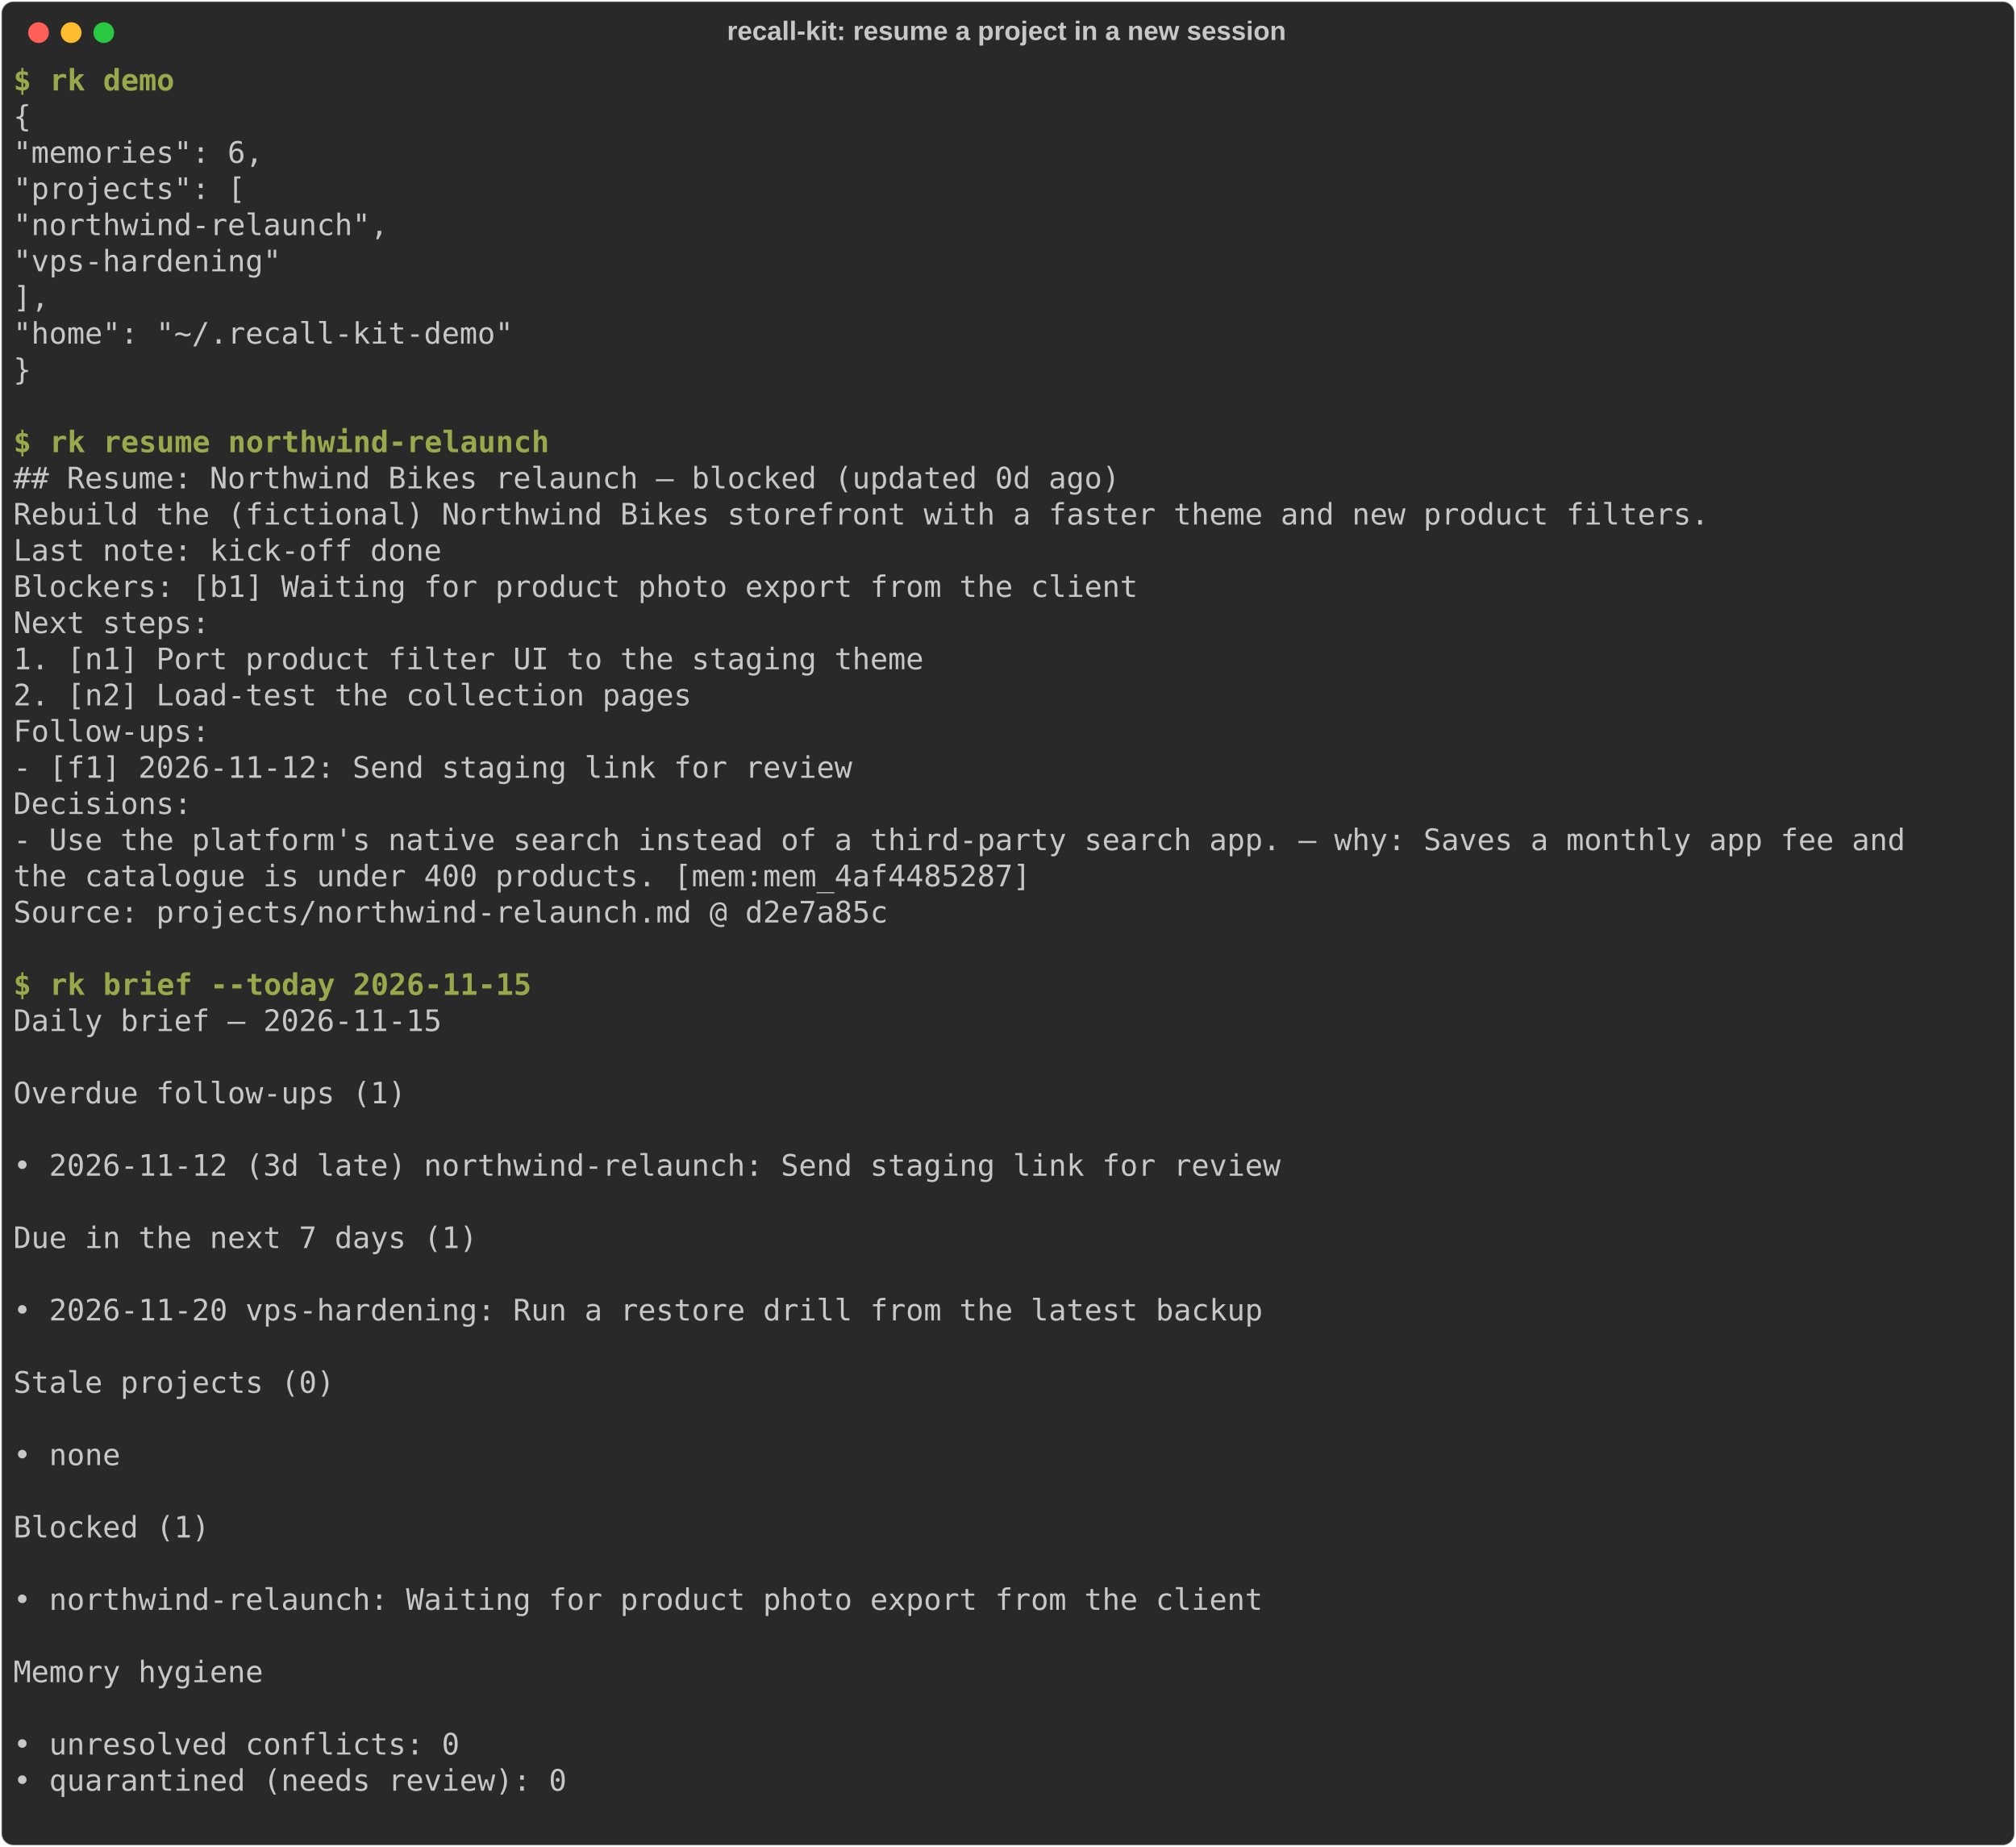
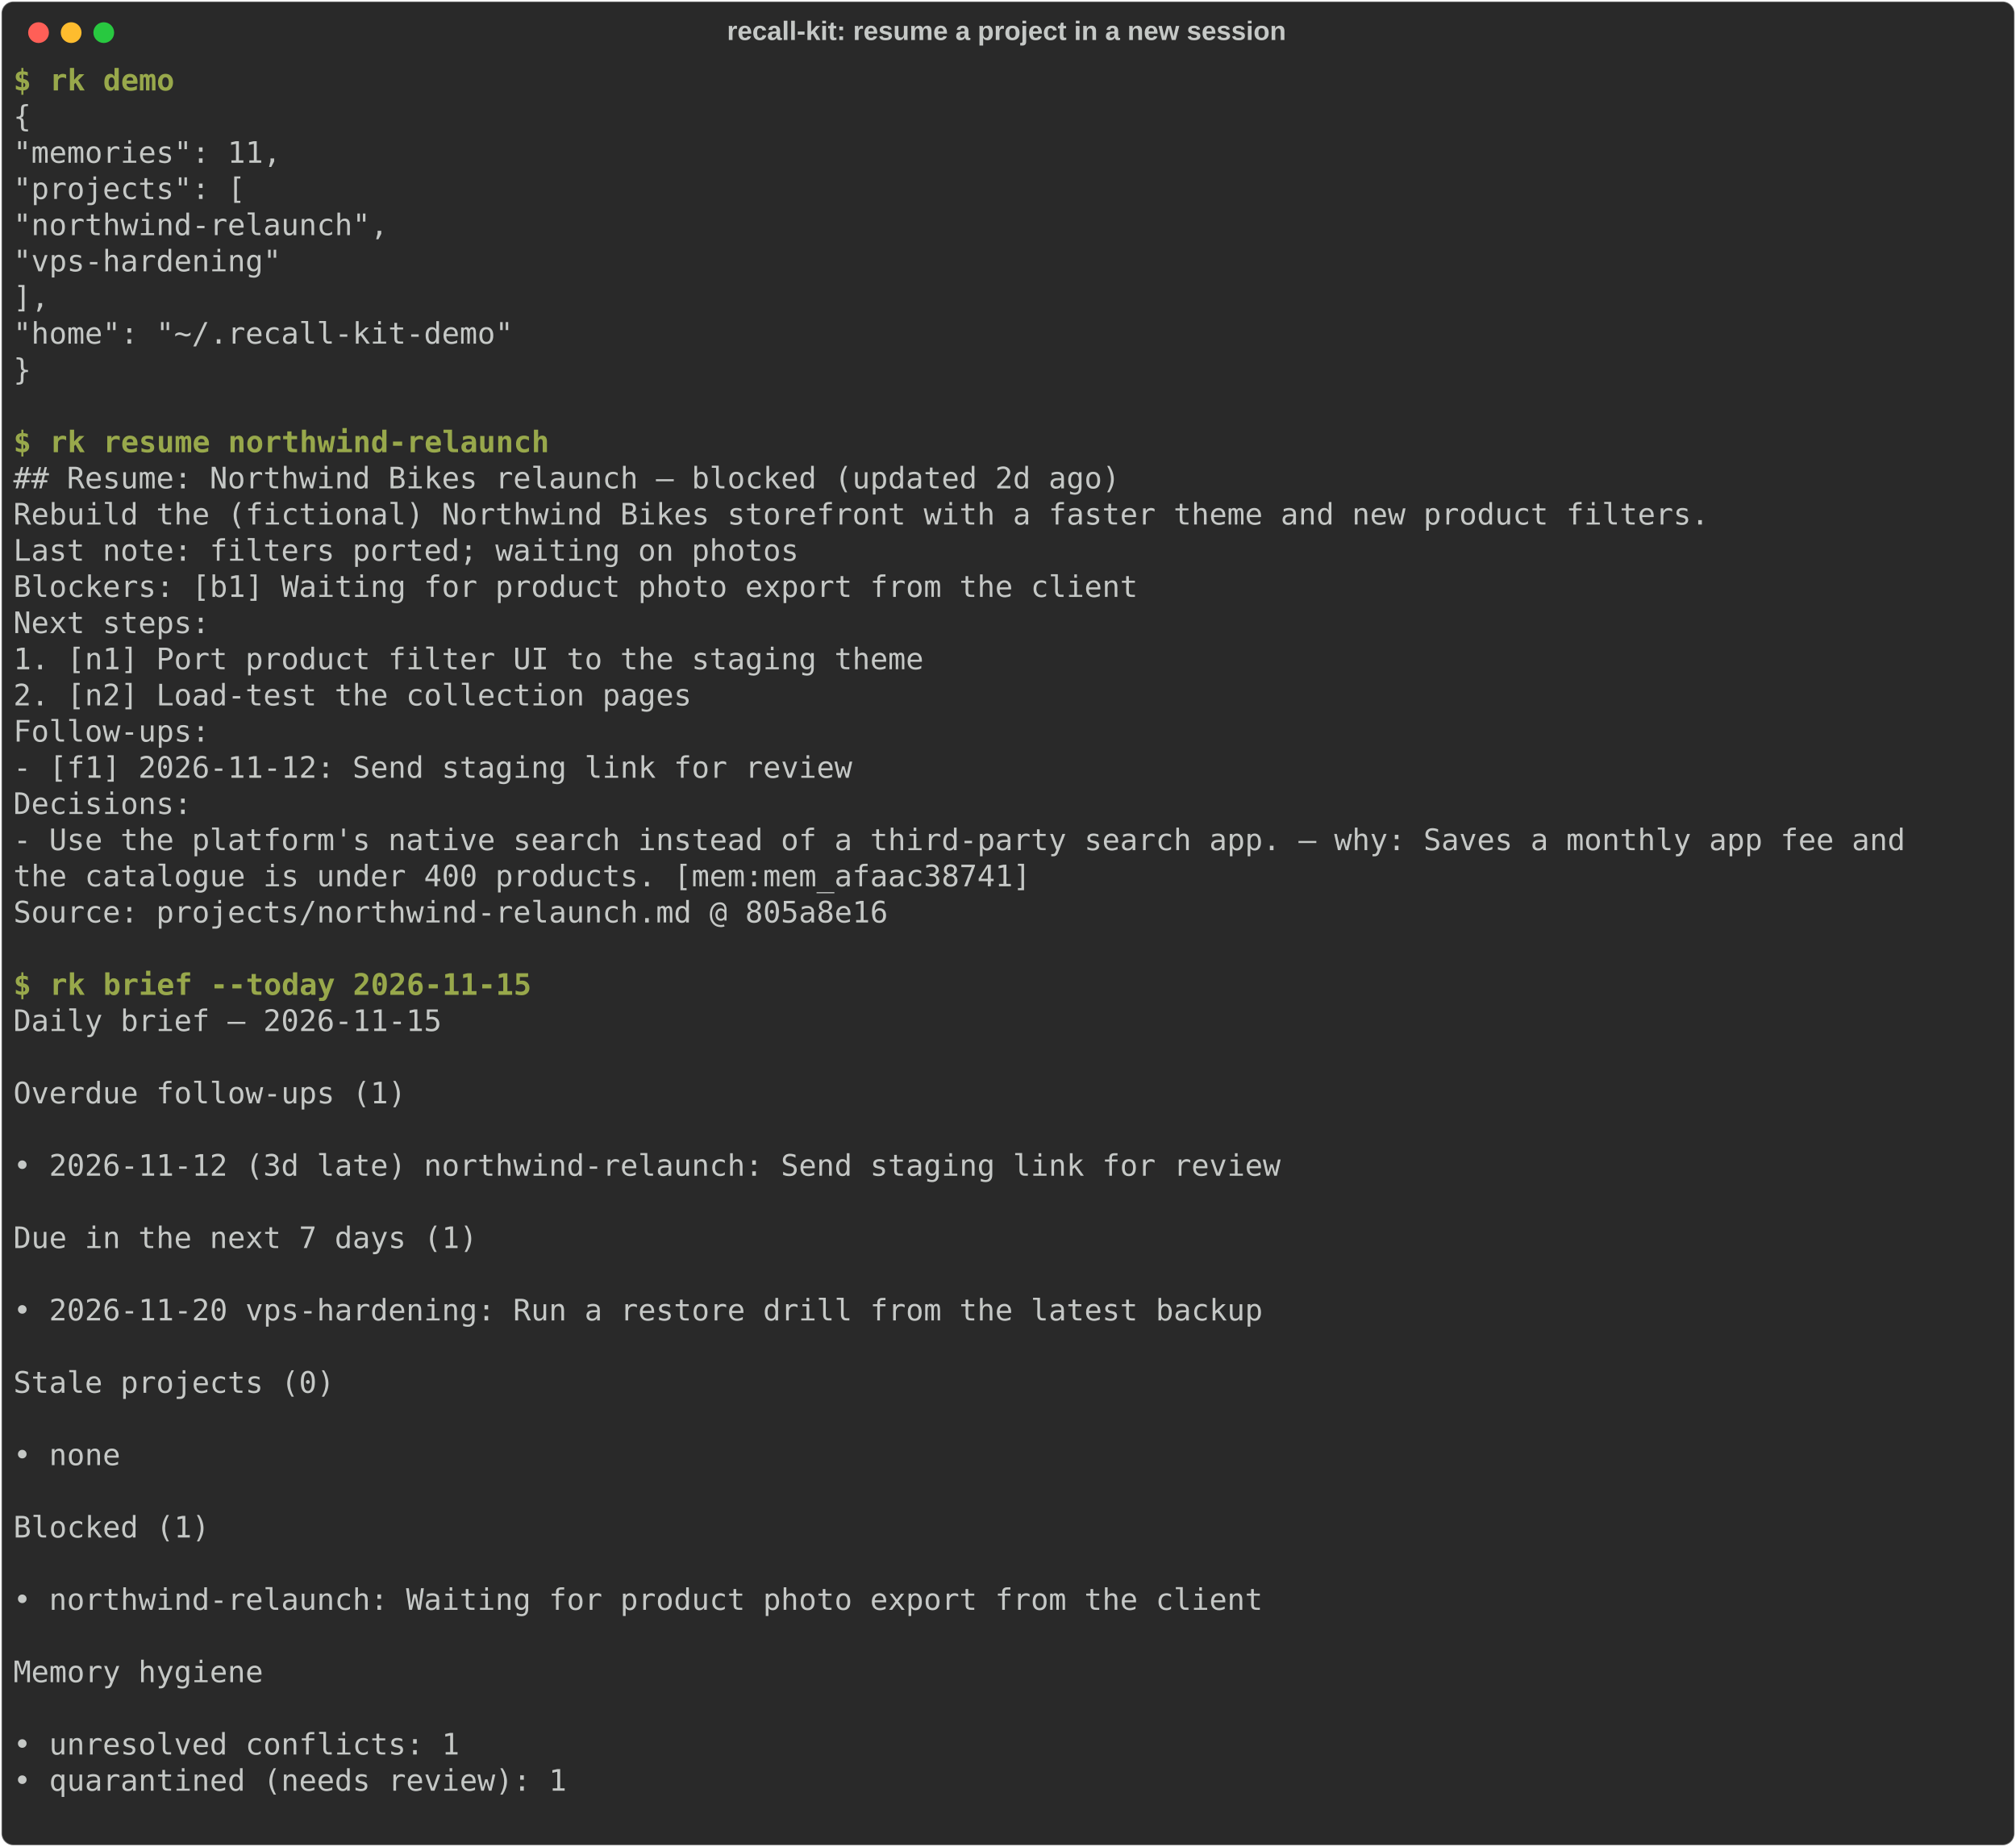
<svg xmlns="http://www.w3.org/2000/svg" class="rich-terminal" viewBox="0 0 1360 1245.6">
  <style>

    @font-face {
        font-family: "Fira Code";
        src: local("FiraCode-Regular"),
                url("https://cdnjs.cloudflare.com/ajax/libs/firacode/6.2.0/woff2/FiraCode-Regular.woff2") format("woff2"),
                url("https://cdnjs.cloudflare.com/ajax/libs/firacode/6.2.0/woff/FiraCode-Regular.woff") format("woff");
        font-style: normal;
        font-weight: 400;
    }
    @font-face {
        font-family: "Fira Code";
        src: local("FiraCode-Bold"),
                url("https://cdnjs.cloudflare.com/ajax/libs/firacode/6.2.0/woff2/FiraCode-Bold.woff2") format("woff2"),
                url("https://cdnjs.cloudflare.com/ajax/libs/firacode/6.2.0/woff/FiraCode-Bold.woff") format("woff");
        font-style: bold;
        font-weight: 700;
    }

-     .terminal-2754872923-matrix {
+     .terminal-487329419-matrix {
        font-family: Fira Code, monospace;
        font-size: 20px;
        line-height: 24.4px;
        font-variant-east-asian: full-width;
    }

-     .terminal-2754872923-title {
+     .terminal-487329419-title {
        font-size: 18px;
        font-weight: bold;
        font-family: arial;
    }

-     .terminal-2754872923-r1 { fill: #98a84b;font-weight: bold }
- .terminal-2754872923-r2 { fill: #c5c8c6 }
+     .terminal-487329419-r1 { fill: #98a84b;font-weight: bold }
+ .terminal-487329419-r2 { fill: #c5c8c6 }
    </style>
  <defs>
-     <clipPath id="terminal-2754872923-clip-terminal">
+     <clipPath id="terminal-487329419-clip-terminal">
      <rect x="0" y="0" width="1341.0" height="1194.6" />
    </clipPath>
-     <clipPath id="terminal-2754872923-line-0">
+     <clipPath id="terminal-487329419-line-0">
      <rect x="0" y="1.5" width="1342" height="24.65" />
    </clipPath>
-     <clipPath id="terminal-2754872923-line-1">
+     <clipPath id="terminal-487329419-line-1">
      <rect x="0" y="25.9" width="1342" height="24.65" />
    </clipPath>
-     <clipPath id="terminal-2754872923-line-2">
+     <clipPath id="terminal-487329419-line-2">
      <rect x="0" y="50.3" width="1342" height="24.65" />
    </clipPath>
-     <clipPath id="terminal-2754872923-line-3">
+     <clipPath id="terminal-487329419-line-3">
      <rect x="0" y="74.7" width="1342" height="24.65" />
    </clipPath>
-     <clipPath id="terminal-2754872923-line-4">
+     <clipPath id="terminal-487329419-line-4">
      <rect x="0" y="99.1" width="1342" height="24.65" />
    </clipPath>
-     <clipPath id="terminal-2754872923-line-5">
+     <clipPath id="terminal-487329419-line-5">
      <rect x="0" y="123.5" width="1342" height="24.65" />
    </clipPath>
-     <clipPath id="terminal-2754872923-line-6">
+     <clipPath id="terminal-487329419-line-6">
      <rect x="0" y="147.9" width="1342" height="24.65" />
    </clipPath>
-     <clipPath id="terminal-2754872923-line-7">
+     <clipPath id="terminal-487329419-line-7">
      <rect x="0" y="172.3" width="1342" height="24.65" />
    </clipPath>
-     <clipPath id="terminal-2754872923-line-8">
+     <clipPath id="terminal-487329419-line-8">
      <rect x="0" y="196.7" width="1342" height="24.65" />
    </clipPath>
-     <clipPath id="terminal-2754872923-line-9">
+     <clipPath id="terminal-487329419-line-9">
      <rect x="0" y="221.1" width="1342" height="24.65" />
    </clipPath>
-     <clipPath id="terminal-2754872923-line-10">
+     <clipPath id="terminal-487329419-line-10">
      <rect x="0" y="245.5" width="1342" height="24.65" />
    </clipPath>
-     <clipPath id="terminal-2754872923-line-11">
+     <clipPath id="terminal-487329419-line-11">
      <rect x="0" y="269.9" width="1342" height="24.65" />
    </clipPath>
-     <clipPath id="terminal-2754872923-line-12">
+     <clipPath id="terminal-487329419-line-12">
      <rect x="0" y="294.3" width="1342" height="24.65" />
    </clipPath>
-     <clipPath id="terminal-2754872923-line-13">
+     <clipPath id="terminal-487329419-line-13">
      <rect x="0" y="318.7" width="1342" height="24.65" />
    </clipPath>
-     <clipPath id="terminal-2754872923-line-14">
+     <clipPath id="terminal-487329419-line-14">
      <rect x="0" y="343.1" width="1342" height="24.65" />
    </clipPath>
-     <clipPath id="terminal-2754872923-line-15">
+     <clipPath id="terminal-487329419-line-15">
      <rect x="0" y="367.5" width="1342" height="24.65" />
    </clipPath>
-     <clipPath id="terminal-2754872923-line-16">
+     <clipPath id="terminal-487329419-line-16">
      <rect x="0" y="391.9" width="1342" height="24.65" />
    </clipPath>
-     <clipPath id="terminal-2754872923-line-17">
+     <clipPath id="terminal-487329419-line-17">
      <rect x="0" y="416.3" width="1342" height="24.65" />
    </clipPath>
-     <clipPath id="terminal-2754872923-line-18">
+     <clipPath id="terminal-487329419-line-18">
      <rect x="0" y="440.7" width="1342" height="24.65" />
    </clipPath>
-     <clipPath id="terminal-2754872923-line-19">
+     <clipPath id="terminal-487329419-line-19">
      <rect x="0" y="465.1" width="1342" height="24.65" />
    </clipPath>
-     <clipPath id="terminal-2754872923-line-20">
+     <clipPath id="terminal-487329419-line-20">
      <rect x="0" y="489.5" width="1342" height="24.65" />
    </clipPath>
-     <clipPath id="terminal-2754872923-line-21">
+     <clipPath id="terminal-487329419-line-21">
      <rect x="0" y="513.9" width="1342" height="24.65" />
    </clipPath>
-     <clipPath id="terminal-2754872923-line-22">
+     <clipPath id="terminal-487329419-line-22">
      <rect x="0" y="538.3" width="1342" height="24.65" />
    </clipPath>
-     <clipPath id="terminal-2754872923-line-23">
+     <clipPath id="terminal-487329419-line-23">
      <rect x="0" y="562.7" width="1342" height="24.65" />
    </clipPath>
-     <clipPath id="terminal-2754872923-line-24">
+     <clipPath id="terminal-487329419-line-24">
      <rect x="0" y="587.1" width="1342" height="24.65" />
    </clipPath>
-     <clipPath id="terminal-2754872923-line-25">
+     <clipPath id="terminal-487329419-line-25">
      <rect x="0" y="611.5" width="1342" height="24.65" />
    </clipPath>
-     <clipPath id="terminal-2754872923-line-26">
+     <clipPath id="terminal-487329419-line-26">
      <rect x="0" y="635.9" width="1342" height="24.65" />
    </clipPath>
-     <clipPath id="terminal-2754872923-line-27">
+     <clipPath id="terminal-487329419-line-27">
      <rect x="0" y="660.3" width="1342" height="24.65" />
    </clipPath>
-     <clipPath id="terminal-2754872923-line-28">
+     <clipPath id="terminal-487329419-line-28">
      <rect x="0" y="684.7" width="1342" height="24.65" />
    </clipPath>
-     <clipPath id="terminal-2754872923-line-29">
+     <clipPath id="terminal-487329419-line-29">
      <rect x="0" y="709.1" width="1342" height="24.65" />
    </clipPath>
-     <clipPath id="terminal-2754872923-line-30">
+     <clipPath id="terminal-487329419-line-30">
      <rect x="0" y="733.5" width="1342" height="24.65" />
    </clipPath>
-     <clipPath id="terminal-2754872923-line-31">
+     <clipPath id="terminal-487329419-line-31">
      <rect x="0" y="757.9" width="1342" height="24.65" />
    </clipPath>
-     <clipPath id="terminal-2754872923-line-32">
+     <clipPath id="terminal-487329419-line-32">
      <rect x="0" y="782.3" width="1342" height="24.65" />
    </clipPath>
-     <clipPath id="terminal-2754872923-line-33">
+     <clipPath id="terminal-487329419-line-33">
      <rect x="0" y="806.7" width="1342" height="24.65" />
    </clipPath>
-     <clipPath id="terminal-2754872923-line-34">
+     <clipPath id="terminal-487329419-line-34">
      <rect x="0" y="831.1" width="1342" height="24.65" />
    </clipPath>
-     <clipPath id="terminal-2754872923-line-35">
+     <clipPath id="terminal-487329419-line-35">
      <rect x="0" y="855.5" width="1342" height="24.65" />
    </clipPath>
-     <clipPath id="terminal-2754872923-line-36">
+     <clipPath id="terminal-487329419-line-36">
      <rect x="0" y="879.9" width="1342" height="24.65" />
    </clipPath>
-     <clipPath id="terminal-2754872923-line-37">
+     <clipPath id="terminal-487329419-line-37">
      <rect x="0" y="904.3" width="1342" height="24.65" />
    </clipPath>
-     <clipPath id="terminal-2754872923-line-38">
+     <clipPath id="terminal-487329419-line-38">
      <rect x="0" y="928.7" width="1342" height="24.65" />
    </clipPath>
-     <clipPath id="terminal-2754872923-line-39">
+     <clipPath id="terminal-487329419-line-39">
      <rect x="0" y="953.1" width="1342" height="24.65" />
    </clipPath>
-     <clipPath id="terminal-2754872923-line-40">
+     <clipPath id="terminal-487329419-line-40">
      <rect x="0" y="977.5" width="1342" height="24.65" />
    </clipPath>
-     <clipPath id="terminal-2754872923-line-41">
+     <clipPath id="terminal-487329419-line-41">
      <rect x="0" y="1001.9" width="1342" height="24.65" />
    </clipPath>
-     <clipPath id="terminal-2754872923-line-42">
+     <clipPath id="terminal-487329419-line-42">
      <rect x="0" y="1026.3" width="1342" height="24.65" />
    </clipPath>
-     <clipPath id="terminal-2754872923-line-43">
+     <clipPath id="terminal-487329419-line-43">
      <rect x="0" y="1050.7" width="1342" height="24.65" />
    </clipPath>
-     <clipPath id="terminal-2754872923-line-44">
+     <clipPath id="terminal-487329419-line-44">
      <rect x="0" y="1075.1" width="1342" height="24.65" />
    </clipPath>
-     <clipPath id="terminal-2754872923-line-45">
+     <clipPath id="terminal-487329419-line-45">
      <rect x="0" y="1099.5" width="1342" height="24.65" />
    </clipPath>
-     <clipPath id="terminal-2754872923-line-46">
+     <clipPath id="terminal-487329419-line-46">
      <rect x="0" y="1123.9" width="1342" height="24.65" />
    </clipPath>
-     <clipPath id="terminal-2754872923-line-47">
+     <clipPath id="terminal-487329419-line-47">
      <rect x="0" y="1148.3" width="1342" height="24.65" />
    </clipPath>
  </defs>
  <rect fill="#292929" stroke="rgba(255,255,255,0.35)" stroke-width="1" x="1" y="1" width="1358" height="1243.6" rx="8" />
-   <text class="terminal-2754872923-title" fill="#c5c8c6" text-anchor="middle" x="679" y="27">recall-kit: resume a project in a new session</text>
+   <text class="terminal-487329419-title" fill="#c5c8c6" text-anchor="middle" x="679" y="27">recall-kit: resume a project in a new session</text>
  <g transform="translate(26,22)">
    <circle cx="0" cy="0" r="7" fill="#ff5f57" />
    <circle cx="22" cy="0" r="7" fill="#febc2e" />
    <circle cx="44" cy="0" r="7" fill="#28c840" />
  </g>
-   <g transform="translate(9, 41)" clip-path="url(#terminal-2754872923-clip-terminal)">
-     <g class="terminal-2754872923-matrix">
-       <text class="terminal-2754872923-r1" x="0" y="20" textLength="24.4" clip-path="url(#terminal-2754872923-line-0)">$ </text>
-       <text class="terminal-2754872923-r1" x="24.4" y="20" textLength="85.4" clip-path="url(#terminal-2754872923-line-0)">rk demo</text>
-       <text class="terminal-2754872923-r2" x="1342" y="20" textLength="12.2" clip-path="url(#terminal-2754872923-line-0)">
- </text>
-       <text class="terminal-2754872923-r2" x="0" y="44.4" textLength="12.2" clip-path="url(#terminal-2754872923-line-1)">{</text>
-       <text class="terminal-2754872923-r2" x="1342" y="44.4" textLength="12.2" clip-path="url(#terminal-2754872923-line-1)">
- </text>
-       <text class="terminal-2754872923-r2" x="0" y="68.8" textLength="195.2" clip-path="url(#terminal-2754872923-line-2)">  "memories": 6,</text>
-       <text class="terminal-2754872923-r2" x="1342" y="68.8" textLength="12.2" clip-path="url(#terminal-2754872923-line-2)">
- </text>
-       <text class="terminal-2754872923-r2" x="0" y="93.2" textLength="183" clip-path="url(#terminal-2754872923-line-3)">  "projects": [</text>
-       <text class="terminal-2754872923-r2" x="1342" y="93.2" textLength="12.2" clip-path="url(#terminal-2754872923-line-3)">
- </text>
-       <text class="terminal-2754872923-r2" x="0" y="117.6" textLength="305" clip-path="url(#terminal-2754872923-line-4)">    "northwind-relaunch",</text>
-       <text class="terminal-2754872923-r2" x="1342" y="117.6" textLength="12.2" clip-path="url(#terminal-2754872923-line-4)">
- </text>
-       <text class="terminal-2754872923-r2" x="0" y="142" textLength="231.8" clip-path="url(#terminal-2754872923-line-5)">    "vps-hardening"</text>
-       <text class="terminal-2754872923-r2" x="1342" y="142" textLength="12.2" clip-path="url(#terminal-2754872923-line-5)">
- </text>
-       <text class="terminal-2754872923-r2" x="0" y="166.4" textLength="48.8" clip-path="url(#terminal-2754872923-line-6)">  ],</text>
-       <text class="terminal-2754872923-r2" x="1342" y="166.4" textLength="12.2" clip-path="url(#terminal-2754872923-line-6)">
- </text>
-       <text class="terminal-2754872923-r2" x="0" y="190.8" textLength="366" clip-path="url(#terminal-2754872923-line-7)">  "home": "~/.recall-kit-demo"</text>
-       <text class="terminal-2754872923-r2" x="1342" y="190.8" textLength="12.2" clip-path="url(#terminal-2754872923-line-7)">
- </text>
-       <text class="terminal-2754872923-r2" x="0" y="215.2" textLength="12.2" clip-path="url(#terminal-2754872923-line-8)">}</text>
-       <text class="terminal-2754872923-r2" x="1342" y="215.2" textLength="12.2" clip-path="url(#terminal-2754872923-line-8)">
- </text>
-       <text class="terminal-2754872923-r2" x="1342" y="239.6" textLength="12.2" clip-path="url(#terminal-2754872923-line-9)">
- </text>
-       <text class="terminal-2754872923-r1" x="0" y="264" textLength="24.4" clip-path="url(#terminal-2754872923-line-10)">$ </text>
-       <text class="terminal-2754872923-r1" x="24.4" y="264" textLength="341.6" clip-path="url(#terminal-2754872923-line-10)">rk resume northwind-relaunch</text>
-       <text class="terminal-2754872923-r2" x="1342" y="264" textLength="12.2" clip-path="url(#terminal-2754872923-line-10)">
- </text>
-       <text class="terminal-2754872923-r2" x="0" y="288.4" textLength="756.4" clip-path="url(#terminal-2754872923-line-11)">## Resume: Northwind Bikes relaunch — blocked (updated 0d ago)</text>
-       <text class="terminal-2754872923-r2" x="1342" y="288.4" textLength="12.2" clip-path="url(#terminal-2754872923-line-11)">
- </text>
-       <text class="terminal-2754872923-r2" x="0" y="312.8" textLength="1159" clip-path="url(#terminal-2754872923-line-12)">Rebuild the (fictional) Northwind Bikes storefront with a faster theme and new product filters.</text>
-       <text class="terminal-2754872923-r2" x="1342" y="312.8" textLength="12.2" clip-path="url(#terminal-2754872923-line-12)">
- </text>
-       <text class="terminal-2754872923-r2" x="0" y="337.2" textLength="292.8" clip-path="url(#terminal-2754872923-line-13)">Last note: kick-off done</text>
-       <text class="terminal-2754872923-r2" x="1342" y="337.2" textLength="12.2" clip-path="url(#terminal-2754872923-line-13)">
- </text>
-       <text class="terminal-2754872923-r2" x="0" y="361.6" textLength="768.6" clip-path="url(#terminal-2754872923-line-14)">Blockers: [b1] Waiting for product photo export from the client</text>
-       <text class="terminal-2754872923-r2" x="1342" y="361.6" textLength="12.2" clip-path="url(#terminal-2754872923-line-14)">
- </text>
-       <text class="terminal-2754872923-r2" x="0" y="386" textLength="134.2" clip-path="url(#terminal-2754872923-line-15)">Next steps:</text>
-       <text class="terminal-2754872923-r2" x="1342" y="386" textLength="12.2" clip-path="url(#terminal-2754872923-line-15)">
- </text>
-       <text class="terminal-2754872923-r2" x="0" y="410.4" textLength="646.6" clip-path="url(#terminal-2754872923-line-16)">  1. [n1] Port product filter UI to the staging theme</text>
-       <text class="terminal-2754872923-r2" x="1342" y="410.4" textLength="12.2" clip-path="url(#terminal-2754872923-line-16)">
- </text>
-       <text class="terminal-2754872923-r2" x="0" y="434.8" textLength="488" clip-path="url(#terminal-2754872923-line-17)">  2. [n2] Load-test the collection pages</text>
-       <text class="terminal-2754872923-r2" x="1342" y="434.8" textLength="12.2" clip-path="url(#terminal-2754872923-line-17)">
- </text>
-       <text class="terminal-2754872923-r2" x="0" y="459.2" textLength="134.2" clip-path="url(#terminal-2754872923-line-18)">Follow-ups:</text>
-       <text class="terminal-2754872923-r2" x="1342" y="459.2" textLength="12.2" clip-path="url(#terminal-2754872923-line-18)">
- </text>
-       <text class="terminal-2754872923-r2" x="0" y="483.6" textLength="597.8" clip-path="url(#terminal-2754872923-line-19)">  - [f1] 2026-11-12: Send staging link for review</text>
-       <text class="terminal-2754872923-r2" x="1342" y="483.6" textLength="12.2" clip-path="url(#terminal-2754872923-line-19)">
- </text>
-       <text class="terminal-2754872923-r2" x="0" y="508" textLength="122" clip-path="url(#terminal-2754872923-line-20)">Decisions:</text>
-       <text class="terminal-2754872923-r2" x="1342" y="508" textLength="12.2" clip-path="url(#terminal-2754872923-line-20)">
- </text>
-       <text class="terminal-2754872923-r2" x="0" y="532.4" textLength="1329.8" clip-path="url(#terminal-2754872923-line-21)">  - Use the platform's native search instead of a third-party search app. — why: Saves a monthly app fee and </text>
-       <text class="terminal-2754872923-r2" x="1342" y="532.4" textLength="12.2" clip-path="url(#terminal-2754872923-line-21)">
- </text>
-       <text class="terminal-2754872923-r2" x="0" y="556.8" textLength="695.4" clip-path="url(#terminal-2754872923-line-22)">the catalogue is under 400 products. [mem:mem_4af4485287]</text>
-       <text class="terminal-2754872923-r2" x="1342" y="556.8" textLength="12.2" clip-path="url(#terminal-2754872923-line-22)">
- </text>
-       <text class="terminal-2754872923-r2" x="0" y="581.2" textLength="597.8" clip-path="url(#terminal-2754872923-line-23)">Source: projects/northwind-relaunch.md @ d2e7a85c</text>
-       <text class="terminal-2754872923-r2" x="1342" y="581.2" textLength="12.2" clip-path="url(#terminal-2754872923-line-23)">
- </text>
-       <text class="terminal-2754872923-r2" x="1342" y="605.6" textLength="12.2" clip-path="url(#terminal-2754872923-line-24)">
- </text>
-       <text class="terminal-2754872923-r1" x="0" y="630" textLength="24.4" clip-path="url(#terminal-2754872923-line-25)">$ </text>
-       <text class="terminal-2754872923-r1" x="24.4" y="630" textLength="329.4" clip-path="url(#terminal-2754872923-line-25)">rk brief --today 2026-11-15</text>
-       <text class="terminal-2754872923-r2" x="1342" y="630" textLength="12.2" clip-path="url(#terminal-2754872923-line-25)">
- </text>
-       <text class="terminal-2754872923-r2" x="0" y="654.4" textLength="1342" clip-path="url(#terminal-2754872923-line-26)">                                           Daily brief — 2026-11-15                                           </text>
-       <text class="terminal-2754872923-r2" x="1342" y="654.4" textLength="12.2" clip-path="url(#terminal-2754872923-line-26)">
- </text>
-       <text class="terminal-2754872923-r2" x="1342" y="678.8" textLength="12.2" clip-path="url(#terminal-2754872923-line-27)">
- </text>
-       <text class="terminal-2754872923-r2" x="0" y="703.2" textLength="1342" clip-path="url(#terminal-2754872923-line-28)">Overdue follow-ups (1)                                                                                        </text>
-       <text class="terminal-2754872923-r2" x="1342" y="703.2" textLength="12.2" clip-path="url(#terminal-2754872923-line-28)">
- </text>
-       <text class="terminal-2754872923-r2" x="1342" y="727.6" textLength="12.2" clip-path="url(#terminal-2754872923-line-29)">
- </text>
-       <text class="terminal-2754872923-r2" x="0" y="752" textLength="1342" clip-path="url(#terminal-2754872923-line-30)"> • 2026-11-12 (3d late) northwind-relaunch: Send staging link for review                                      </text>
-       <text class="terminal-2754872923-r2" x="1342" y="752" textLength="12.2" clip-path="url(#terminal-2754872923-line-30)">
- </text>
-       <text class="terminal-2754872923-r2" x="1342" y="776.4" textLength="12.2" clip-path="url(#terminal-2754872923-line-31)">
- </text>
-       <text class="terminal-2754872923-r2" x="0" y="800.8" textLength="1342" clip-path="url(#terminal-2754872923-line-32)">Due in the next 7 days (1)                                                                                    </text>
-       <text class="terminal-2754872923-r2" x="1342" y="800.8" textLength="12.2" clip-path="url(#terminal-2754872923-line-32)">
- </text>
-       <text class="terminal-2754872923-r2" x="1342" y="825.2" textLength="12.2" clip-path="url(#terminal-2754872923-line-33)">
- </text>
-       <text class="terminal-2754872923-r2" x="0" y="849.6" textLength="1342" clip-path="url(#terminal-2754872923-line-34)"> • 2026-11-20 vps-hardening: Run a restore drill from the latest backup                                       </text>
-       <text class="terminal-2754872923-r2" x="1342" y="849.6" textLength="12.2" clip-path="url(#terminal-2754872923-line-34)">
- </text>
-       <text class="terminal-2754872923-r2" x="1342" y="874" textLength="12.2" clip-path="url(#terminal-2754872923-line-35)">
- </text>
-       <text class="terminal-2754872923-r2" x="0" y="898.4" textLength="1342" clip-path="url(#terminal-2754872923-line-36)">Stale projects (0)                                                                                            </text>
-       <text class="terminal-2754872923-r2" x="1342" y="898.4" textLength="12.2" clip-path="url(#terminal-2754872923-line-36)">
- </text>
-       <text class="terminal-2754872923-r2" x="1342" y="922.8" textLength="12.2" clip-path="url(#terminal-2754872923-line-37)">
- </text>
-       <text class="terminal-2754872923-r2" x="0" y="947.2" textLength="1342" clip-path="url(#terminal-2754872923-line-38)"> • none                                                                                                       </text>
-       <text class="terminal-2754872923-r2" x="1342" y="947.2" textLength="12.2" clip-path="url(#terminal-2754872923-line-38)">
- </text>
-       <text class="terminal-2754872923-r2" x="1342" y="971.6" textLength="12.2" clip-path="url(#terminal-2754872923-line-39)">
- </text>
-       <text class="terminal-2754872923-r2" x="0" y="996" textLength="1342" clip-path="url(#terminal-2754872923-line-40)">Blocked (1)                                                                                                   </text>
-       <text class="terminal-2754872923-r2" x="1342" y="996" textLength="12.2" clip-path="url(#terminal-2754872923-line-40)">
- </text>
-       <text class="terminal-2754872923-r2" x="1342" y="1020.4" textLength="12.2" clip-path="url(#terminal-2754872923-line-41)">
- </text>
-       <text class="terminal-2754872923-r2" x="0" y="1044.8" textLength="1342" clip-path="url(#terminal-2754872923-line-42)"> • northwind-relaunch: Waiting for product photo export from the client                                       </text>
-       <text class="terminal-2754872923-r2" x="1342" y="1044.8" textLength="12.2" clip-path="url(#terminal-2754872923-line-42)">
- </text>
-       <text class="terminal-2754872923-r2" x="1342" y="1069.2" textLength="12.2" clip-path="url(#terminal-2754872923-line-43)">
- </text>
-       <text class="terminal-2754872923-r2" x="0" y="1093.6" textLength="1342" clip-path="url(#terminal-2754872923-line-44)">Memory hygiene                                                                                                </text>
-       <text class="terminal-2754872923-r2" x="1342" y="1093.6" textLength="12.2" clip-path="url(#terminal-2754872923-line-44)">
- </text>
-       <text class="terminal-2754872923-r2" x="1342" y="1118" textLength="12.2" clip-path="url(#terminal-2754872923-line-45)">
- </text>
-       <text class="terminal-2754872923-r2" x="0" y="1142.4" textLength="1342" clip-path="url(#terminal-2754872923-line-46)"> • unresolved conflicts: 0                                                                                    </text>
-       <text class="terminal-2754872923-r2" x="1342" y="1142.4" textLength="12.2" clip-path="url(#terminal-2754872923-line-46)">
- </text>
-       <text class="terminal-2754872923-r2" x="0" y="1166.8" textLength="390.4" clip-path="url(#terminal-2754872923-line-47)"> • quarantined (needs review): 0</text>
-       <text class="terminal-2754872923-r2" x="1342" y="1166.8" textLength="12.2" clip-path="url(#terminal-2754872923-line-47)">
- </text>
-       <text class="terminal-2754872923-r2" x="1342" y="1191.2" textLength="12.2" clip-path="url(#terminal-2754872923-line-48)">
+   <g transform="translate(9, 41)" clip-path="url(#terminal-487329419-clip-terminal)">
+     <g class="terminal-487329419-matrix">
+       <text class="terminal-487329419-r1" x="0" y="20" textLength="24.4" clip-path="url(#terminal-487329419-line-0)">$ </text>
+       <text class="terminal-487329419-r1" x="24.4" y="20" textLength="85.4" clip-path="url(#terminal-487329419-line-0)">rk demo</text>
+       <text class="terminal-487329419-r2" x="1342" y="20" textLength="12.2" clip-path="url(#terminal-487329419-line-0)">
+ </text>
+       <text class="terminal-487329419-r2" x="0" y="44.4" textLength="12.2" clip-path="url(#terminal-487329419-line-1)">{</text>
+       <text class="terminal-487329419-r2" x="1342" y="44.4" textLength="12.2" clip-path="url(#terminal-487329419-line-1)">
+ </text>
+       <text class="terminal-487329419-r2" x="0" y="68.8" textLength="207.4" clip-path="url(#terminal-487329419-line-2)">  "memories": 11,</text>
+       <text class="terminal-487329419-r2" x="1342" y="68.8" textLength="12.2" clip-path="url(#terminal-487329419-line-2)">
+ </text>
+       <text class="terminal-487329419-r2" x="0" y="93.2" textLength="183" clip-path="url(#terminal-487329419-line-3)">  "projects": [</text>
+       <text class="terminal-487329419-r2" x="1342" y="93.2" textLength="12.2" clip-path="url(#terminal-487329419-line-3)">
+ </text>
+       <text class="terminal-487329419-r2" x="0" y="117.6" textLength="305" clip-path="url(#terminal-487329419-line-4)">    "northwind-relaunch",</text>
+       <text class="terminal-487329419-r2" x="1342" y="117.6" textLength="12.2" clip-path="url(#terminal-487329419-line-4)">
+ </text>
+       <text class="terminal-487329419-r2" x="0" y="142" textLength="231.8" clip-path="url(#terminal-487329419-line-5)">    "vps-hardening"</text>
+       <text class="terminal-487329419-r2" x="1342" y="142" textLength="12.2" clip-path="url(#terminal-487329419-line-5)">
+ </text>
+       <text class="terminal-487329419-r2" x="0" y="166.4" textLength="48.8" clip-path="url(#terminal-487329419-line-6)">  ],</text>
+       <text class="terminal-487329419-r2" x="1342" y="166.4" textLength="12.2" clip-path="url(#terminal-487329419-line-6)">
+ </text>
+       <text class="terminal-487329419-r2" x="0" y="190.8" textLength="366" clip-path="url(#terminal-487329419-line-7)">  "home": "~/.recall-kit-demo"</text>
+       <text class="terminal-487329419-r2" x="1342" y="190.8" textLength="12.2" clip-path="url(#terminal-487329419-line-7)">
+ </text>
+       <text class="terminal-487329419-r2" x="0" y="215.2" textLength="12.2" clip-path="url(#terminal-487329419-line-8)">}</text>
+       <text class="terminal-487329419-r2" x="1342" y="215.2" textLength="12.2" clip-path="url(#terminal-487329419-line-8)">
+ </text>
+       <text class="terminal-487329419-r2" x="1342" y="239.6" textLength="12.2" clip-path="url(#terminal-487329419-line-9)">
+ </text>
+       <text class="terminal-487329419-r1" x="0" y="264" textLength="24.4" clip-path="url(#terminal-487329419-line-10)">$ </text>
+       <text class="terminal-487329419-r1" x="24.4" y="264" textLength="341.6" clip-path="url(#terminal-487329419-line-10)">rk resume northwind-relaunch</text>
+       <text class="terminal-487329419-r2" x="1342" y="264" textLength="12.2" clip-path="url(#terminal-487329419-line-10)">
+ </text>
+       <text class="terminal-487329419-r2" x="0" y="288.4" textLength="756.4" clip-path="url(#terminal-487329419-line-11)">## Resume: Northwind Bikes relaunch — blocked (updated 2d ago)</text>
+       <text class="terminal-487329419-r2" x="1342" y="288.4" textLength="12.2" clip-path="url(#terminal-487329419-line-11)">
+ </text>
+       <text class="terminal-487329419-r2" x="0" y="312.8" textLength="1159" clip-path="url(#terminal-487329419-line-12)">Rebuild the (fictional) Northwind Bikes storefront with a faster theme and new product filters.</text>
+       <text class="terminal-487329419-r2" x="1342" y="312.8" textLength="12.2" clip-path="url(#terminal-487329419-line-12)">
+ </text>
+       <text class="terminal-487329419-r2" x="0" y="337.2" textLength="536.8" clip-path="url(#terminal-487329419-line-13)">Last note: filters ported; waiting on photos</text>
+       <text class="terminal-487329419-r2" x="1342" y="337.2" textLength="12.2" clip-path="url(#terminal-487329419-line-13)">
+ </text>
+       <text class="terminal-487329419-r2" x="0" y="361.6" textLength="768.6" clip-path="url(#terminal-487329419-line-14)">Blockers: [b1] Waiting for product photo export from the client</text>
+       <text class="terminal-487329419-r2" x="1342" y="361.6" textLength="12.2" clip-path="url(#terminal-487329419-line-14)">
+ </text>
+       <text class="terminal-487329419-r2" x="0" y="386" textLength="134.2" clip-path="url(#terminal-487329419-line-15)">Next steps:</text>
+       <text class="terminal-487329419-r2" x="1342" y="386" textLength="12.2" clip-path="url(#terminal-487329419-line-15)">
+ </text>
+       <text class="terminal-487329419-r2" x="0" y="410.4" textLength="646.6" clip-path="url(#terminal-487329419-line-16)">  1. [n1] Port product filter UI to the staging theme</text>
+       <text class="terminal-487329419-r2" x="1342" y="410.4" textLength="12.2" clip-path="url(#terminal-487329419-line-16)">
+ </text>
+       <text class="terminal-487329419-r2" x="0" y="434.8" textLength="488" clip-path="url(#terminal-487329419-line-17)">  2. [n2] Load-test the collection pages</text>
+       <text class="terminal-487329419-r2" x="1342" y="434.8" textLength="12.2" clip-path="url(#terminal-487329419-line-17)">
+ </text>
+       <text class="terminal-487329419-r2" x="0" y="459.2" textLength="134.2" clip-path="url(#terminal-487329419-line-18)">Follow-ups:</text>
+       <text class="terminal-487329419-r2" x="1342" y="459.2" textLength="12.2" clip-path="url(#terminal-487329419-line-18)">
+ </text>
+       <text class="terminal-487329419-r2" x="0" y="483.6" textLength="597.8" clip-path="url(#terminal-487329419-line-19)">  - [f1] 2026-11-12: Send staging link for review</text>
+       <text class="terminal-487329419-r2" x="1342" y="483.6" textLength="12.2" clip-path="url(#terminal-487329419-line-19)">
+ </text>
+       <text class="terminal-487329419-r2" x="0" y="508" textLength="122" clip-path="url(#terminal-487329419-line-20)">Decisions:</text>
+       <text class="terminal-487329419-r2" x="1342" y="508" textLength="12.2" clip-path="url(#terminal-487329419-line-20)">
+ </text>
+       <text class="terminal-487329419-r2" x="0" y="532.4" textLength="1329.8" clip-path="url(#terminal-487329419-line-21)">  - Use the platform's native search instead of a third-party search app. — why: Saves a monthly app fee and </text>
+       <text class="terminal-487329419-r2" x="1342" y="532.4" textLength="12.2" clip-path="url(#terminal-487329419-line-21)">
+ </text>
+       <text class="terminal-487329419-r2" x="0" y="556.8" textLength="695.4" clip-path="url(#terminal-487329419-line-22)">the catalogue is under 400 products. [mem:mem_afaac38741]</text>
+       <text class="terminal-487329419-r2" x="1342" y="556.8" textLength="12.2" clip-path="url(#terminal-487329419-line-22)">
+ </text>
+       <text class="terminal-487329419-r2" x="0" y="581.2" textLength="597.8" clip-path="url(#terminal-487329419-line-23)">Source: projects/northwind-relaunch.md @ 805a8e16</text>
+       <text class="terminal-487329419-r2" x="1342" y="581.2" textLength="12.2" clip-path="url(#terminal-487329419-line-23)">
+ </text>
+       <text class="terminal-487329419-r2" x="1342" y="605.6" textLength="12.2" clip-path="url(#terminal-487329419-line-24)">
+ </text>
+       <text class="terminal-487329419-r1" x="0" y="630" textLength="24.4" clip-path="url(#terminal-487329419-line-25)">$ </text>
+       <text class="terminal-487329419-r1" x="24.4" y="630" textLength="329.4" clip-path="url(#terminal-487329419-line-25)">rk brief --today 2026-11-15</text>
+       <text class="terminal-487329419-r2" x="1342" y="630" textLength="12.2" clip-path="url(#terminal-487329419-line-25)">
+ </text>
+       <text class="terminal-487329419-r2" x="0" y="654.4" textLength="1342" clip-path="url(#terminal-487329419-line-26)">                                           Daily brief — 2026-11-15                                           </text>
+       <text class="terminal-487329419-r2" x="1342" y="654.4" textLength="12.2" clip-path="url(#terminal-487329419-line-26)">
+ </text>
+       <text class="terminal-487329419-r2" x="1342" y="678.8" textLength="12.2" clip-path="url(#terminal-487329419-line-27)">
+ </text>
+       <text class="terminal-487329419-r2" x="0" y="703.2" textLength="1342" clip-path="url(#terminal-487329419-line-28)">Overdue follow-ups (1)                                                                                        </text>
+       <text class="terminal-487329419-r2" x="1342" y="703.2" textLength="12.2" clip-path="url(#terminal-487329419-line-28)">
+ </text>
+       <text class="terminal-487329419-r2" x="1342" y="727.6" textLength="12.2" clip-path="url(#terminal-487329419-line-29)">
+ </text>
+       <text class="terminal-487329419-r2" x="0" y="752" textLength="1342" clip-path="url(#terminal-487329419-line-30)"> • 2026-11-12 (3d late) northwind-relaunch: Send staging link for review                                      </text>
+       <text class="terminal-487329419-r2" x="1342" y="752" textLength="12.2" clip-path="url(#terminal-487329419-line-30)">
+ </text>
+       <text class="terminal-487329419-r2" x="1342" y="776.4" textLength="12.2" clip-path="url(#terminal-487329419-line-31)">
+ </text>
+       <text class="terminal-487329419-r2" x="0" y="800.8" textLength="1342" clip-path="url(#terminal-487329419-line-32)">Due in the next 7 days (1)                                                                                    </text>
+       <text class="terminal-487329419-r2" x="1342" y="800.8" textLength="12.2" clip-path="url(#terminal-487329419-line-32)">
+ </text>
+       <text class="terminal-487329419-r2" x="1342" y="825.2" textLength="12.2" clip-path="url(#terminal-487329419-line-33)">
+ </text>
+       <text class="terminal-487329419-r2" x="0" y="849.6" textLength="1342" clip-path="url(#terminal-487329419-line-34)"> • 2026-11-20 vps-hardening: Run a restore drill from the latest backup                                       </text>
+       <text class="terminal-487329419-r2" x="1342" y="849.6" textLength="12.2" clip-path="url(#terminal-487329419-line-34)">
+ </text>
+       <text class="terminal-487329419-r2" x="1342" y="874" textLength="12.2" clip-path="url(#terminal-487329419-line-35)">
+ </text>
+       <text class="terminal-487329419-r2" x="0" y="898.4" textLength="1342" clip-path="url(#terminal-487329419-line-36)">Stale projects (0)                                                                                            </text>
+       <text class="terminal-487329419-r2" x="1342" y="898.4" textLength="12.2" clip-path="url(#terminal-487329419-line-36)">
+ </text>
+       <text class="terminal-487329419-r2" x="1342" y="922.8" textLength="12.2" clip-path="url(#terminal-487329419-line-37)">
+ </text>
+       <text class="terminal-487329419-r2" x="0" y="947.2" textLength="1342" clip-path="url(#terminal-487329419-line-38)"> • none                                                                                                       </text>
+       <text class="terminal-487329419-r2" x="1342" y="947.2" textLength="12.2" clip-path="url(#terminal-487329419-line-38)">
+ </text>
+       <text class="terminal-487329419-r2" x="1342" y="971.6" textLength="12.2" clip-path="url(#terminal-487329419-line-39)">
+ </text>
+       <text class="terminal-487329419-r2" x="0" y="996" textLength="1342" clip-path="url(#terminal-487329419-line-40)">Blocked (1)                                                                                                   </text>
+       <text class="terminal-487329419-r2" x="1342" y="996" textLength="12.2" clip-path="url(#terminal-487329419-line-40)">
+ </text>
+       <text class="terminal-487329419-r2" x="1342" y="1020.4" textLength="12.2" clip-path="url(#terminal-487329419-line-41)">
+ </text>
+       <text class="terminal-487329419-r2" x="0" y="1044.8" textLength="1342" clip-path="url(#terminal-487329419-line-42)"> • northwind-relaunch: Waiting for product photo export from the client                                       </text>
+       <text class="terminal-487329419-r2" x="1342" y="1044.8" textLength="12.2" clip-path="url(#terminal-487329419-line-42)">
+ </text>
+       <text class="terminal-487329419-r2" x="1342" y="1069.2" textLength="12.2" clip-path="url(#terminal-487329419-line-43)">
+ </text>
+       <text class="terminal-487329419-r2" x="0" y="1093.6" textLength="1342" clip-path="url(#terminal-487329419-line-44)">Memory hygiene                                                                                                </text>
+       <text class="terminal-487329419-r2" x="1342" y="1093.6" textLength="12.2" clip-path="url(#terminal-487329419-line-44)">
+ </text>
+       <text class="terminal-487329419-r2" x="1342" y="1118" textLength="12.2" clip-path="url(#terminal-487329419-line-45)">
+ </text>
+       <text class="terminal-487329419-r2" x="0" y="1142.4" textLength="1342" clip-path="url(#terminal-487329419-line-46)"> • unresolved conflicts: 1                                                                                    </text>
+       <text class="terminal-487329419-r2" x="1342" y="1142.4" textLength="12.2" clip-path="url(#terminal-487329419-line-46)">
+ </text>
+       <text class="terminal-487329419-r2" x="0" y="1166.8" textLength="390.4" clip-path="url(#terminal-487329419-line-47)"> • quarantined (needs review): 1</text>
+       <text class="terminal-487329419-r2" x="1342" y="1166.8" textLength="12.2" clip-path="url(#terminal-487329419-line-47)">
+ </text>
+       <text class="terminal-487329419-r2" x="1342" y="1191.2" textLength="12.2" clip-path="url(#terminal-487329419-line-48)">
</text>
    </g>
  </g>
</svg>
